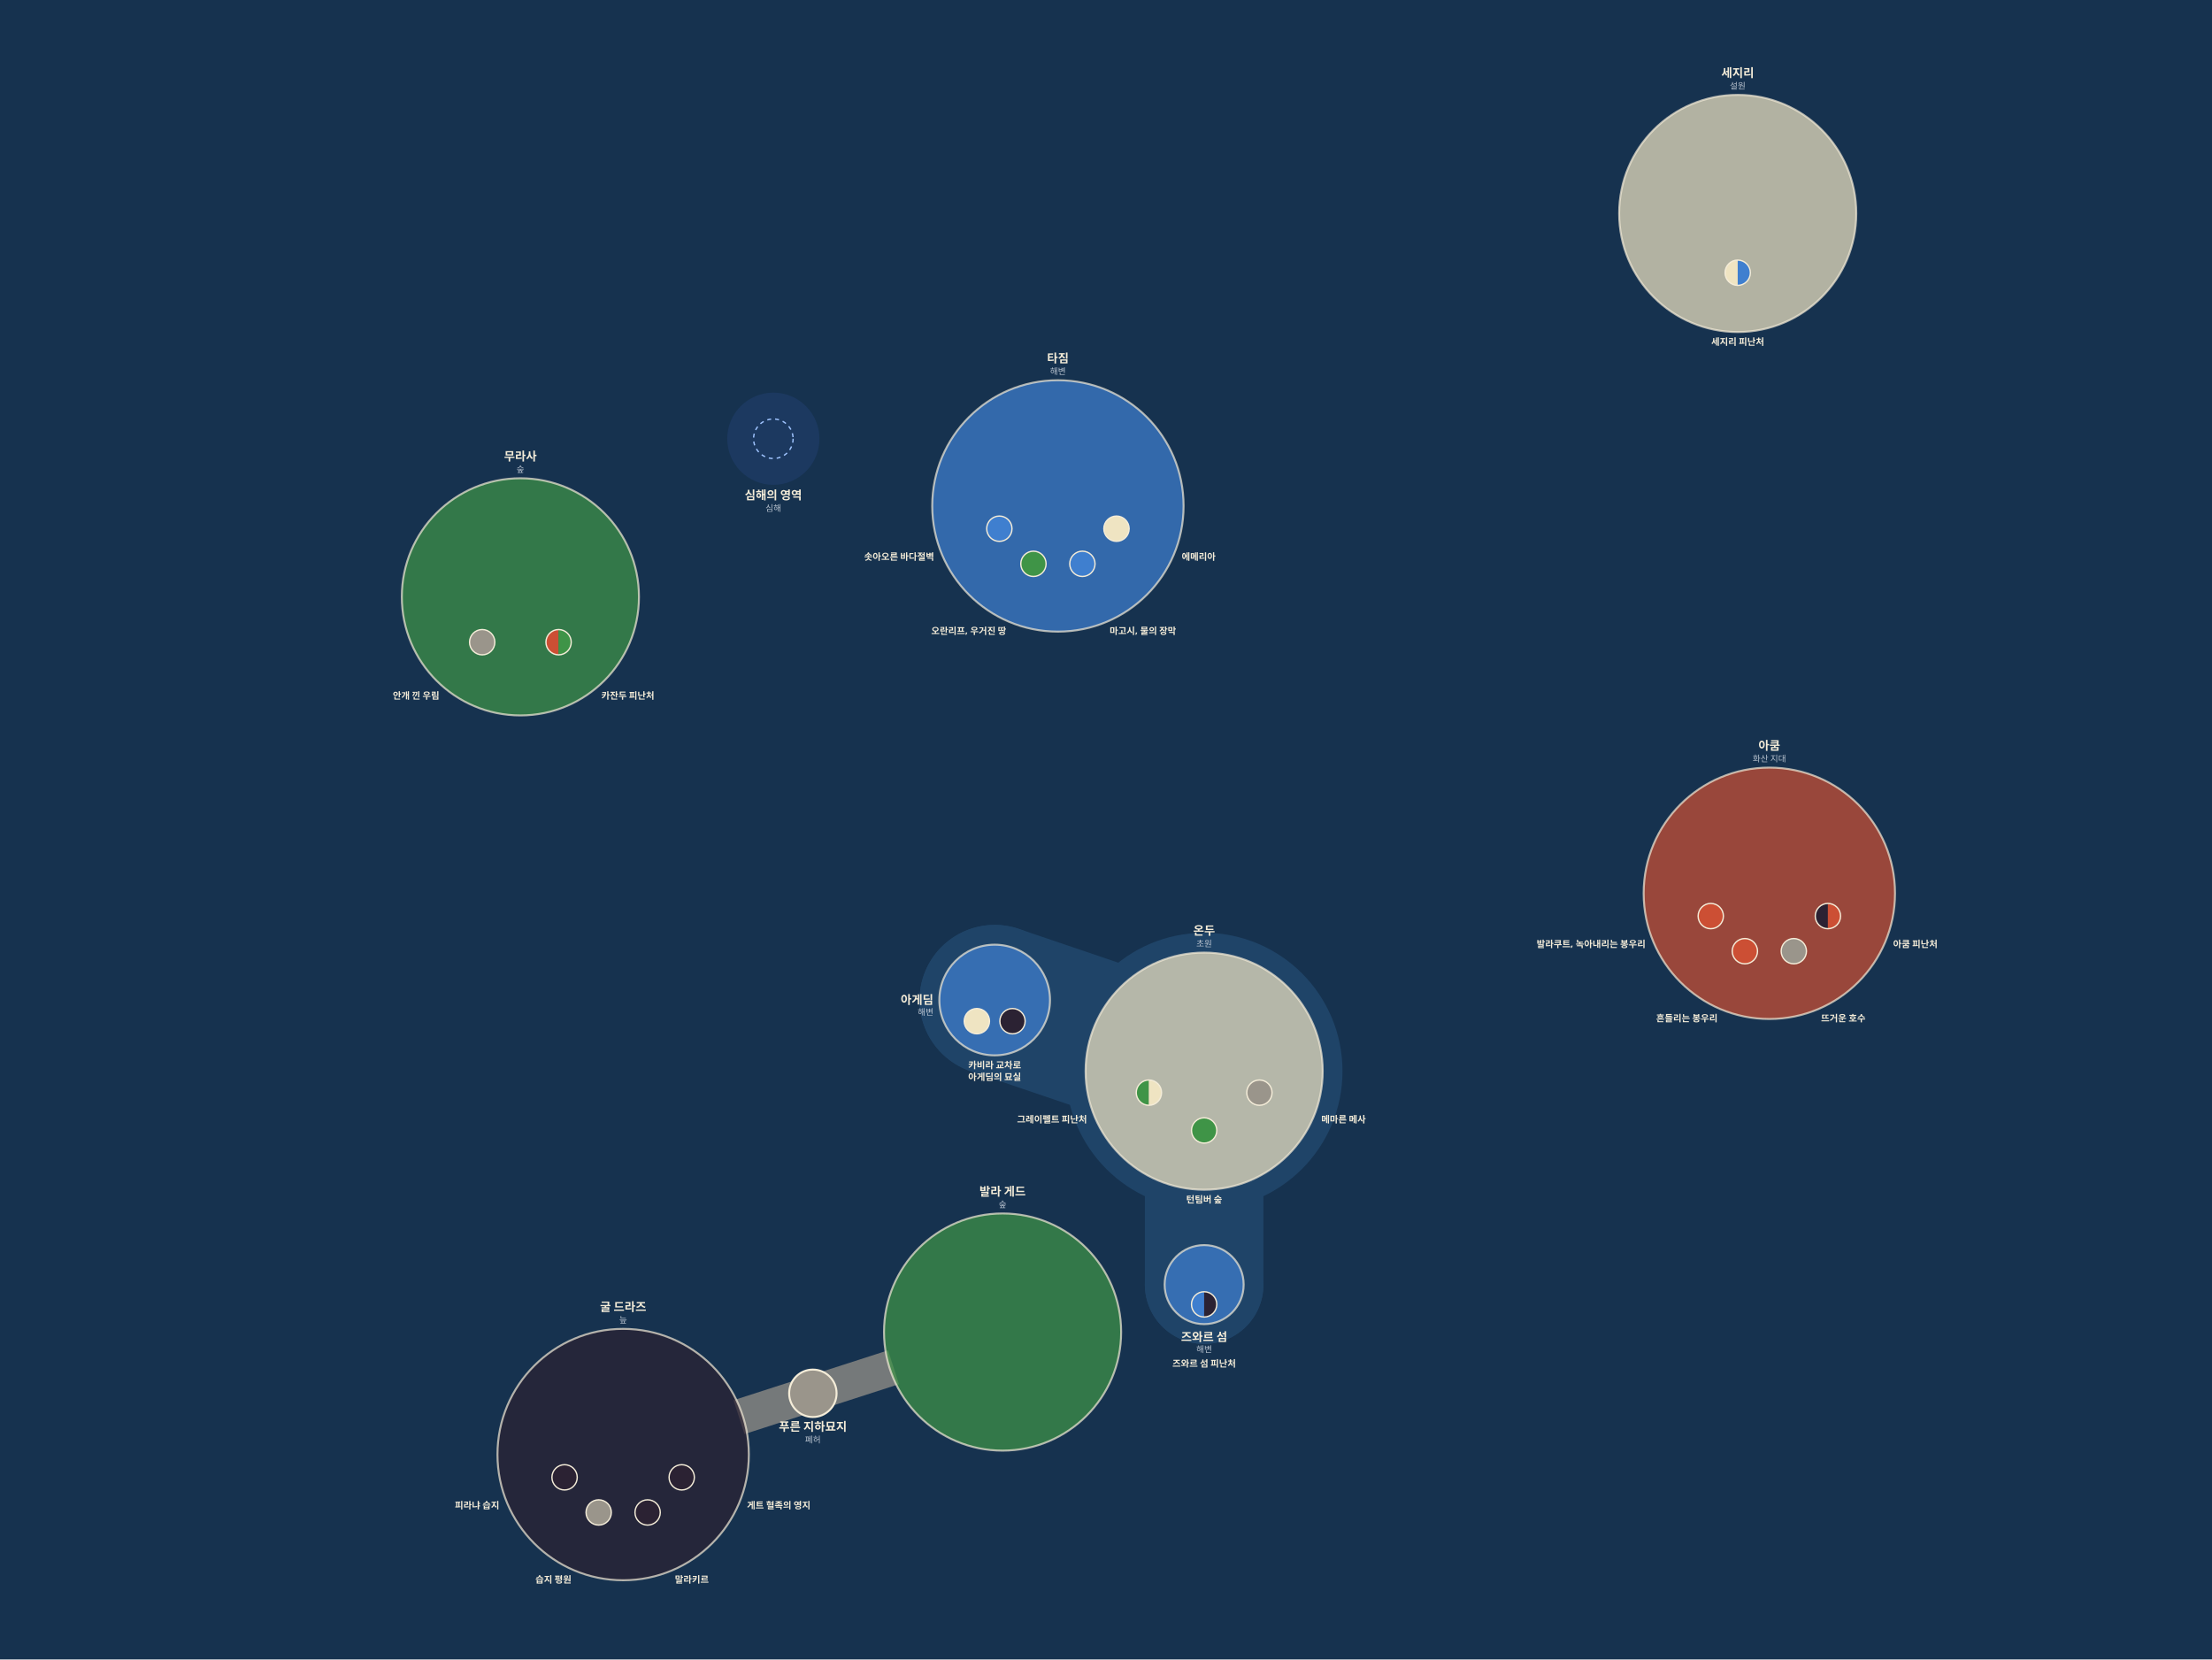
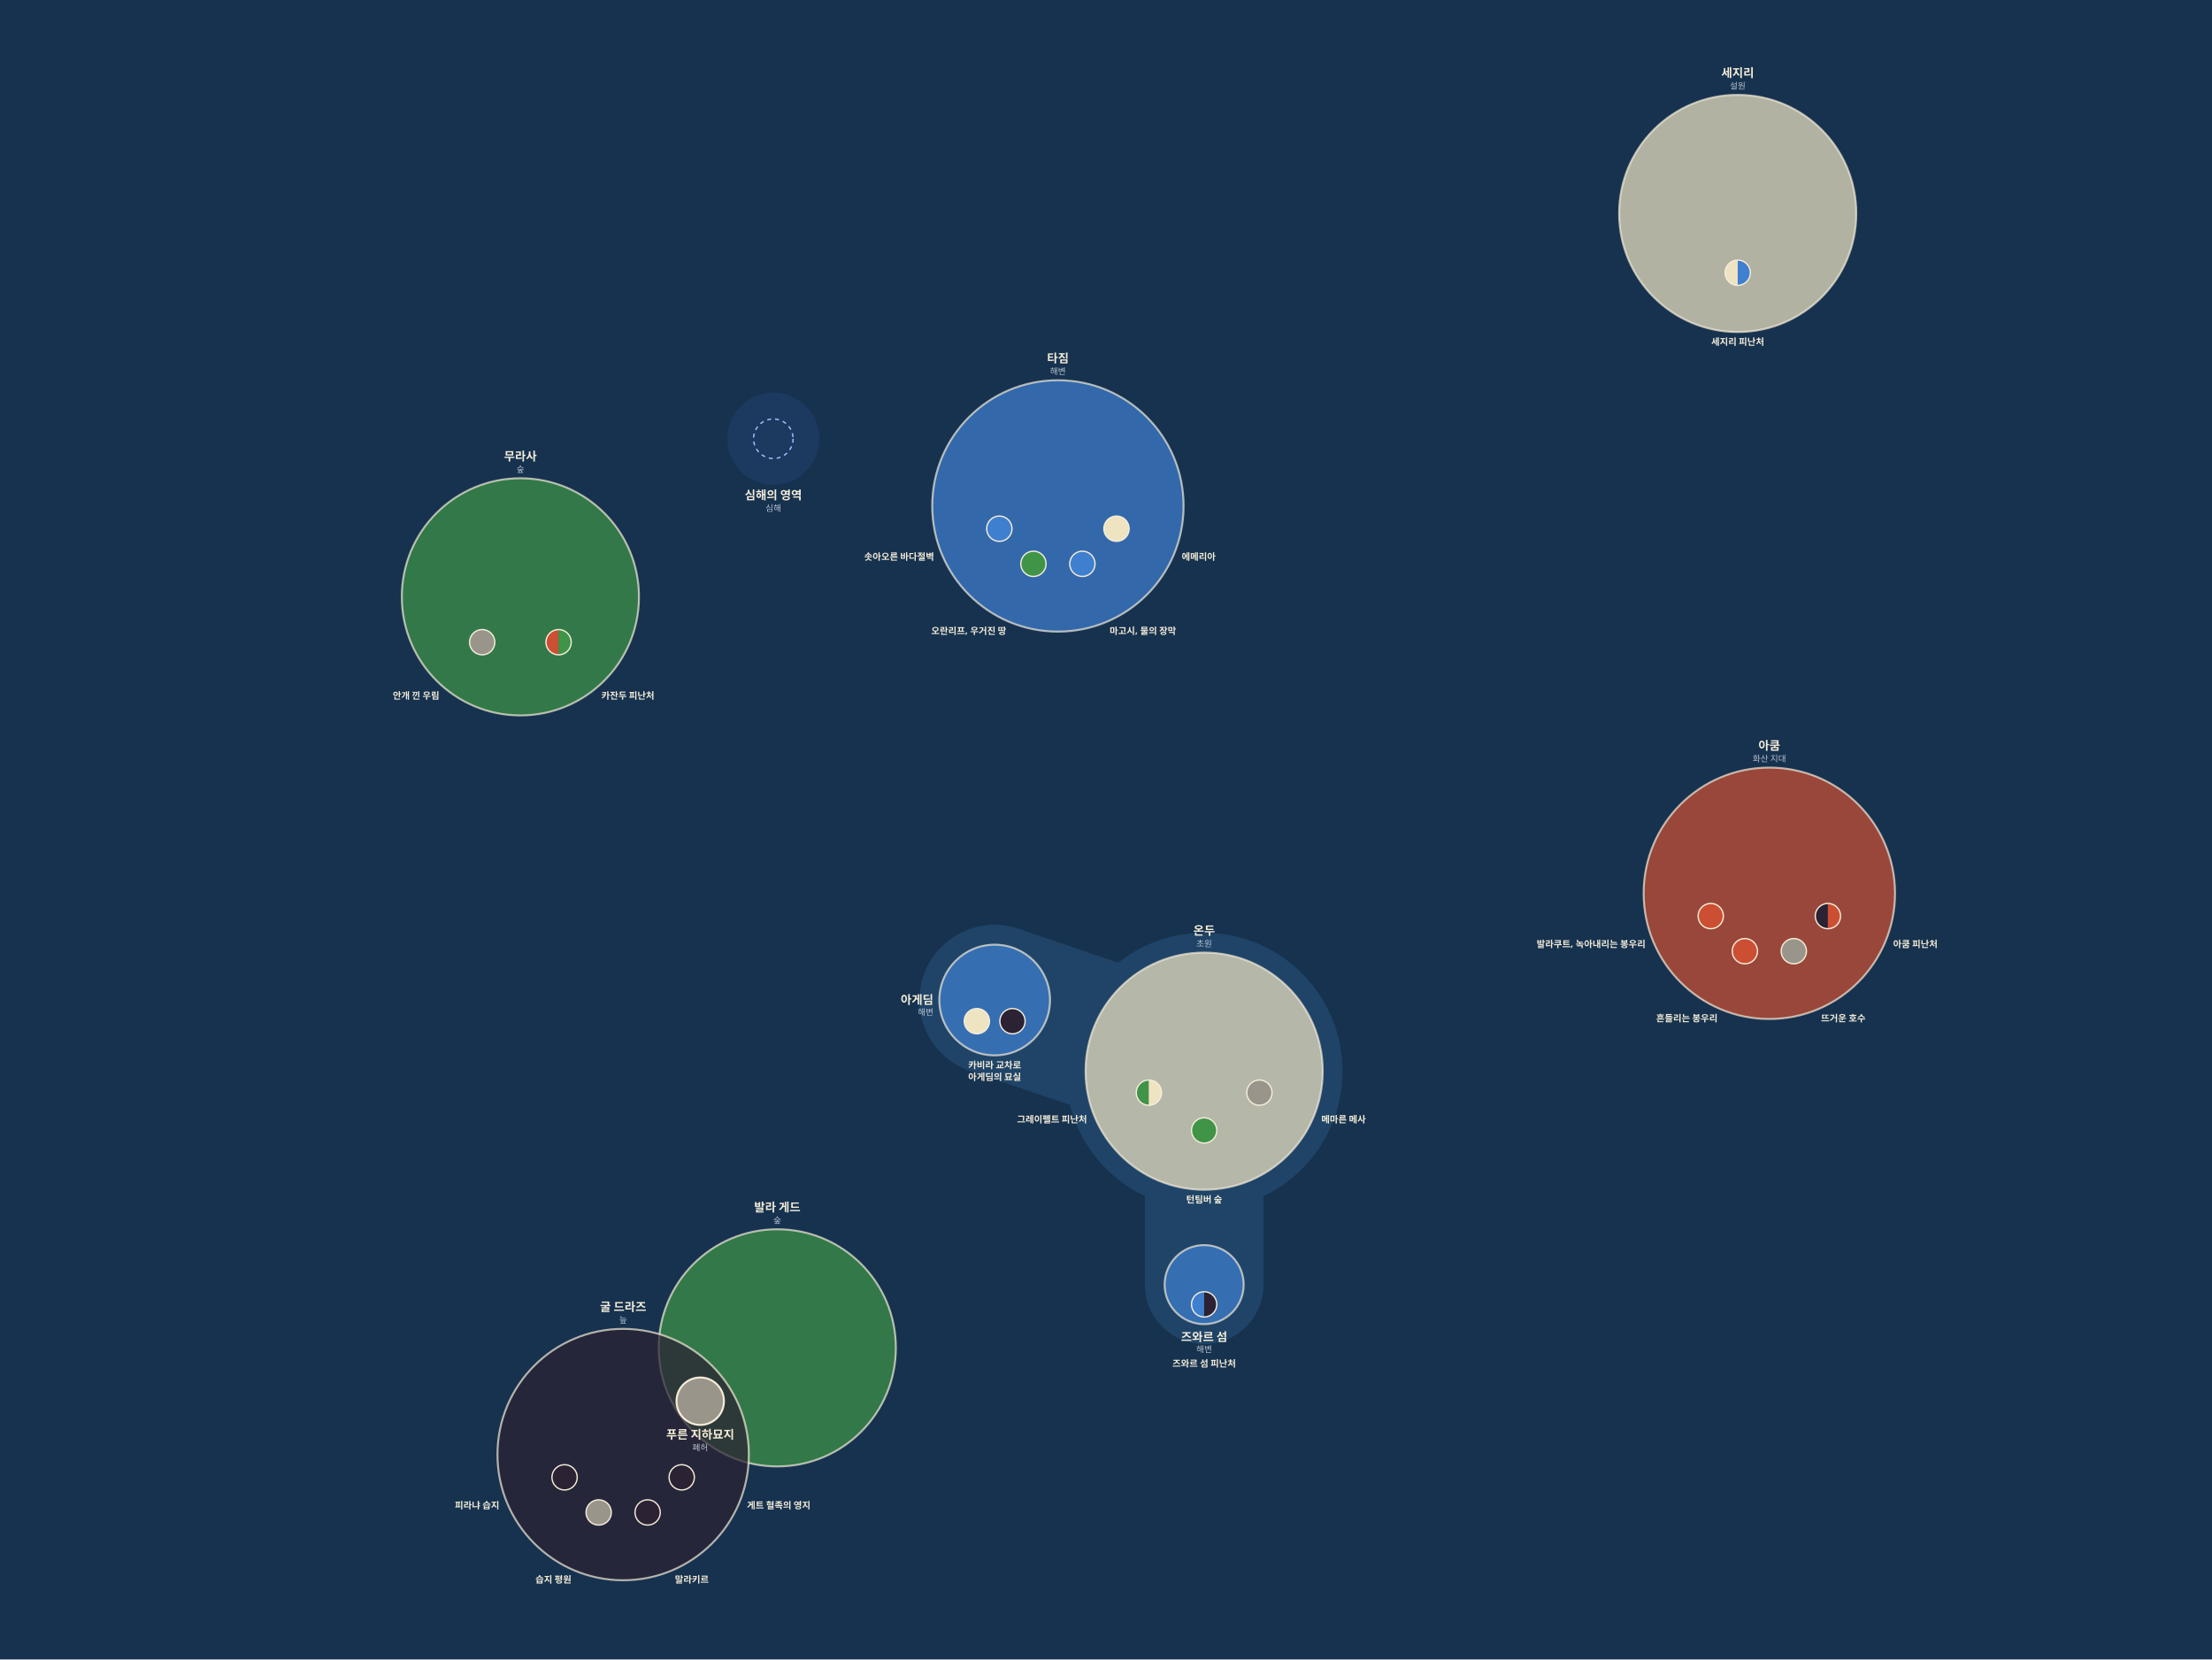
<svg xmlns="http://www.w3.org/2000/svg" viewBox="242 84 3358 2519" width="3358" height="2519">
  <style>
    .name { font: 600 18px sans-serif; fill: #f4ecd8; }
    .terrain { font: 13px sans-serif; fill: #b9c3cf; }
    .area { font: 600 14px sans-serif; fill: #f4ecd8; }
  </style>
  <rect x="242" y="84" width="3358" height="2519" fill="#16324f" />
  <line x1="2070" y1="1710" x2="1752" y2="1602" stroke="#1f4468" stroke-width="228" stroke-linecap="round" />
  <line x1="2070" y1="1710" x2="2070" y2="2034" stroke="#1f4468" stroke-width="180" stroke-linecap="round" />
  <circle cx="2070" cy="1710" r="210" fill="#1f4468" />
  <circle cx="1752" cy="1602" r="114" fill="#1f4468" />
  <circle cx="2070" cy="2034" r="90" fill="#1f4468" />
-   <line x1="1363.858" y1="2235.212" x2="1476" y2="2199" stroke="#9a958b" stroke-opacity="0.72" stroke-width="54" />
-   <line x1="1598.419" y1="2159.469" x2="1476" y2="2199" stroke="#9a958b" stroke-opacity="0.72" stroke-width="54" />
  <circle cx="1752" cy="1602" r="84" fill="#3f7fcf" fill-opacity="0.72" stroke="#f4ecd8" stroke-opacity="0.7" stroke-width="3" />
  <circle cx="2928" cy="1440" r="190.8" fill="#cc4f34" fill-opacity="0.72" stroke="#f4ecd8" stroke-opacity="0.7" stroke-width="3" />
-   <circle cx="1764" cy="2106" r="180" fill="#3f9447" fill-opacity="0.72" stroke="#f4ecd8" stroke-opacity="0.7" stroke-width="3" />
+   <circle cx="1422" cy="2130" r="180" fill="#3f9447" fill-opacity="0.72" stroke="#f4ecd8" stroke-opacity="0.7" stroke-width="3" />
  <circle cx="1188" cy="2292" r="190.8" fill="#2b2233" fill-opacity="0.72" stroke="#f4ecd8" stroke-opacity="0.7" stroke-width="3" />
  <circle cx="2070" cy="2034" r="60" fill="#3f7fcf" fill-opacity="0.72" stroke="#f4ecd8" stroke-opacity="0.7" stroke-width="3" />
  <circle cx="1032" cy="990" r="180" fill="#3f9447" fill-opacity="0.72" stroke="#f4ecd8" stroke-opacity="0.7" stroke-width="3" />
  <circle cx="2070" cy="1710" r="180" fill="#efe4c2" fill-opacity="0.72" stroke="#f4ecd8" stroke-opacity="0.7" stroke-width="3" />
  <circle cx="2880" cy="408" r="180" fill="#efe4c2" fill-opacity="0.72" stroke="#f4ecd8" stroke-opacity="0.7" stroke-width="3" />
  <circle cx="1848" cy="852" r="190.8" fill="#3f7fcf" fill-opacity="0.72" stroke="#f4ecd8" stroke-opacity="0.7" stroke-width="3" />
  <g>
    <circle cx="1779.057" cy="1634.123" r="19.2" fill="#2b2233" stroke="#f4ecd8" stroke-width="2" />
    <text x="1752" y="1723.8" text-anchor="middle" class="area">아게딤의 묘실</text>
  </g>
  <g>
    <path d="M3016.917 1455.369A19.2 19.2 0 0 0 3016.917 1493.769Z" fill="#2b2233" />
    <path d="M3016.917 1455.369A19.2 19.2 0 0 1 3016.917 1493.769Z" fill="#cc4f34" />
    <circle cx="3016.917" cy="1474.569" r="19.2" fill="none" stroke="#f4ecd8" stroke-width="2" />
    <text x="3115.899" y="1522.051" text-anchor="start" class="area">아쿰 피난처</text>
  </g>
  <g>
    <circle cx="2153.884" cy="1742.612" r="19.2" fill="#9a958b" stroke="#f4ecd8" stroke-width="2" />
    <text x="2247.833" y="1788.138" text-anchor="start" class="area">메마른 메사</text>
  </g>
  <g>
    <circle cx="1936.917" cy="886.569" r="19.2" fill="#efe4c2" stroke="#f4ecd8" stroke-width="2" />
    <text x="2035.899" y="934.051" text-anchor="start" class="area">에메리아</text>
  </g>
  <g>
    <circle cx="1276.917" cy="2326.569" r="19.2" fill="#2b2233" stroke="#f4ecd8" stroke-width="2" />
    <text x="1375.899" y="2374.051" text-anchor="start" class="area">게트 혈족의 영지</text>
  </g>
  <g>
    <path d="M1986.116 1723.412A19.2 19.2 0 0 0 1986.116 1761.812Z" fill="#3f9447" />
    <path d="M1986.116 1723.412A19.2 19.2 0 0 1 1986.116 1761.812Z" fill="#efe4c2" />
    <circle cx="1986.116" cy="1742.612" r="19.2" fill="none" stroke="#f4ecd8" stroke-width="2" />
    <text x="1892.167" y="1788.138" text-anchor="end" class="area">그레이펠트 피난처</text>
  </g>
  <g>
    <path d="M2070 2044.8A19.2 19.2 0 0 0 2070 2083.2Z" fill="#3f7fcf" />
    <path d="M2070 2044.8A19.2 19.2 0 0 1 2070 2083.2Z" fill="#2b2233" />
    <circle cx="2070" cy="2064" r="19.2" fill="none" stroke="#f4ecd8" stroke-width="2" />
    <text x="2070" y="2158.8" text-anchor="middle" class="area">즈와르 섬 피난처</text>
  </g>
  <g>
    <circle cx="1724.943" cy="1634.123" r="19.2" fill="#efe4c2" stroke="#f4ecd8" stroke-width="2" />
    <text x="1752" y="1705.8" text-anchor="middle" class="area">카비라 교차로</text>
  </g>
  <g>
    <path d="M1089.98 1039.636A19.2 19.2 0 0 0 1089.98 1078.036Z" fill="#cc4f34" />
    <path d="M1089.98 1039.636A19.2 19.2 0 0 1 1089.98 1078.036Z" fill="#3f9447" />
    <circle cx="1089.98" cy="1058.836" r="19.2" fill="none" stroke="#f4ecd8" stroke-width="2" />
    <text x="1154.917" y="1144.932" text-anchor="start" class="area">카잔두 피난처</text>
  </g>
  <g>
    <circle cx="1885.151" cy="939.869" r="19.2" fill="#3f7fcf" stroke="#f4ecd8" stroke-width="2" />
    <text x="1926.507" y="1046.686" text-anchor="start" class="area">마고시, 물의 장막</text>
  </g>
  <g>
    <circle cx="1225.151" cy="2379.869" r="19.2" fill="#2b2233" stroke="#f4ecd8" stroke-width="2" />
    <text x="1266.507" y="2486.686" text-anchor="start" class="area">말라키르</text>
  </g>
  <g>
    <circle cx="1150.849" cy="2379.869" r="19.2" fill="#9a958b" stroke="#f4ecd8" stroke-width="2" />
    <text x="1109.493" y="2486.686" text-anchor="end" class="area">습지 평원</text>
  </g>
  <g>
    <circle cx="974.02" cy="1058.836" r="19.2" fill="#9a958b" stroke="#f4ecd8" stroke-width="2" />
    <text x="909.083" y="1144.932" text-anchor="end" class="area">안개 낀 우림</text>
  </g>
  <g>
    <circle cx="1810.849" cy="939.869" r="19.2" fill="#3f9447" stroke="#f4ecd8" stroke-width="2" />
    <text x="1769.493" y="1046.686" text-anchor="end" class="area">오란리프, 우거진 땅</text>
  </g>
  <g>
    <circle cx="1099.083" cy="2326.569" r="19.2" fill="#2b2233" stroke="#f4ecd8" stroke-width="2" />
    <text x="1000.101" y="2374.051" text-anchor="end" class="area">피라냐 습지</text>
  </g>
  <g>
    <circle cx="2965.151" cy="1527.869" r="19.2" fill="#9a958b" stroke="#f4ecd8" stroke-width="2" />
    <text x="3006.507" y="1634.686" text-anchor="start" class="area">뜨거운 호수</text>
  </g>
  <g>
    <path d="M2880 478.8A19.2 19.2 0 0 0 2880 517.2Z" fill="#efe4c2" />
    <path d="M2880 478.8A19.2 19.2 0 0 1 2880 517.2Z" fill="#3f7fcf" />
    <circle cx="2880" cy="498" r="19.2" fill="none" stroke="#f4ecd8" stroke-width="2" />
    <text x="2880" y="607.8" text-anchor="middle" class="area">세지리 피난처</text>
  </g>
  <g>
    <circle cx="1759.083" cy="886.569" r="19.2" fill="#3f7fcf" stroke="#f4ecd8" stroke-width="2" />
    <text x="1660.101" y="934.051" text-anchor="end" class="area">솟아오른 바다절벽</text>
  </g>
  <g>
    <circle cx="2890.849" cy="1527.869" r="19.2" fill="#cc4f34" stroke="#f4ecd8" stroke-width="2" />
    <text x="2849.493" y="1634.686" text-anchor="end" class="area">흔들리는 봉우리</text>
  </g>
  <g>
    <circle cx="2070" cy="1800" r="19.2" fill="#3f9447" stroke="#f4ecd8" stroke-width="2" />
    <text x="2070" y="1909.8" text-anchor="middle" class="area">턴팀버 숲</text>
  </g>
  <g>
    <circle cx="2839.083" cy="1474.569" r="19.2" fill="#cc4f34" stroke="#f4ecd8" stroke-width="2" />
    <text x="2740.101" y="1522.051" text-anchor="end" class="area">발라쿠트, 녹아내리는 봉우리</text>
  </g>
  <g>
    <text x="1659" y="1608" text-anchor="end" class="name">아게딤</text>
    <text x="1659" y="1625" text-anchor="end" class="terrain">해변</text>
  </g>
  <g>
    <text x="2928" y="1222.2" text-anchor="middle" class="name">아쿰</text>
    <text x="2928" y="1240.2" text-anchor="middle" class="terrain">화산 지대</text>
  </g>
  <g>
-     <text x="1764" y="1899" text-anchor="middle" class="name">발라 게드</text>
-     <text x="1764" y="1917" text-anchor="middle" class="terrain">숲</text>
+     <text x="1422" y="1923" text-anchor="middle" class="name">발라 게드</text>
+     <text x="1422" y="1941" text-anchor="middle" class="terrain">숲</text>
  </g>
  <g>
    <circle cx="1416" cy="750" r="70" fill="#1d3b66" opacity="0.75" />
    <circle cx="1416" cy="750" r="30" fill="none" stroke="#9fc4ff" stroke-width="2" stroke-dasharray="6 6" />
    <text x="1416" y="842" text-anchor="middle" class="name">심해의 영역</text>
    <text x="1416" y="860" text-anchor="middle" class="terrain">심해</text>
  </g>
  <g>
    <text x="1188" y="2074.2" text-anchor="middle" class="name">굴 드라즈</text>
    <text x="1188" y="2092.2" text-anchor="middle" class="terrain">늪</text>
  </g>
  <g>
    <text x="2070" y="2119.8" text-anchor="middle" class="name">즈와르 섬</text>
    <text x="2070" y="2136.8" text-anchor="middle" class="terrain">해변</text>
  </g>
  <g>
    <text x="1032" y="783" text-anchor="middle" class="name">무라사</text>
    <text x="1032" y="801" text-anchor="middle" class="terrain">숲</text>
  </g>
  <g>
    <text x="2070" y="1503" text-anchor="middle" class="name">온두</text>
    <text x="2070" y="1521" text-anchor="middle" class="terrain">초원</text>
  </g>
  <g>
    <text x="2880" y="201" text-anchor="middle" class="name">세지리</text>
    <text x="2880" y="219" text-anchor="middle" class="terrain">설원</text>
  </g>
  <g>
    <text x="1848" y="634.2" text-anchor="middle" class="name">타짐</text>
    <text x="1848" y="652.2" text-anchor="middle" class="terrain">해변</text>
  </g>
  <g>
-     <circle cx="1476" cy="2199" r="36" fill="#9a958b" stroke="#f4ecd8" stroke-width="3" />
-     <text x="1476" y="2256" text-anchor="middle" class="name">푸른 지하묘지</text>
-     <text x="1476" y="2274" text-anchor="middle" class="terrain">폐허</text>
+     <circle cx="1305" cy="2211" r="36" fill="#9a958b" stroke="#f4ecd8" stroke-width="3" />
+     <text x="1305" y="2268" text-anchor="middle" class="name">푸른 지하묘지</text>
+     <text x="1305" y="2286" text-anchor="middle" class="terrain">폐허</text>
  </g>
</svg>
